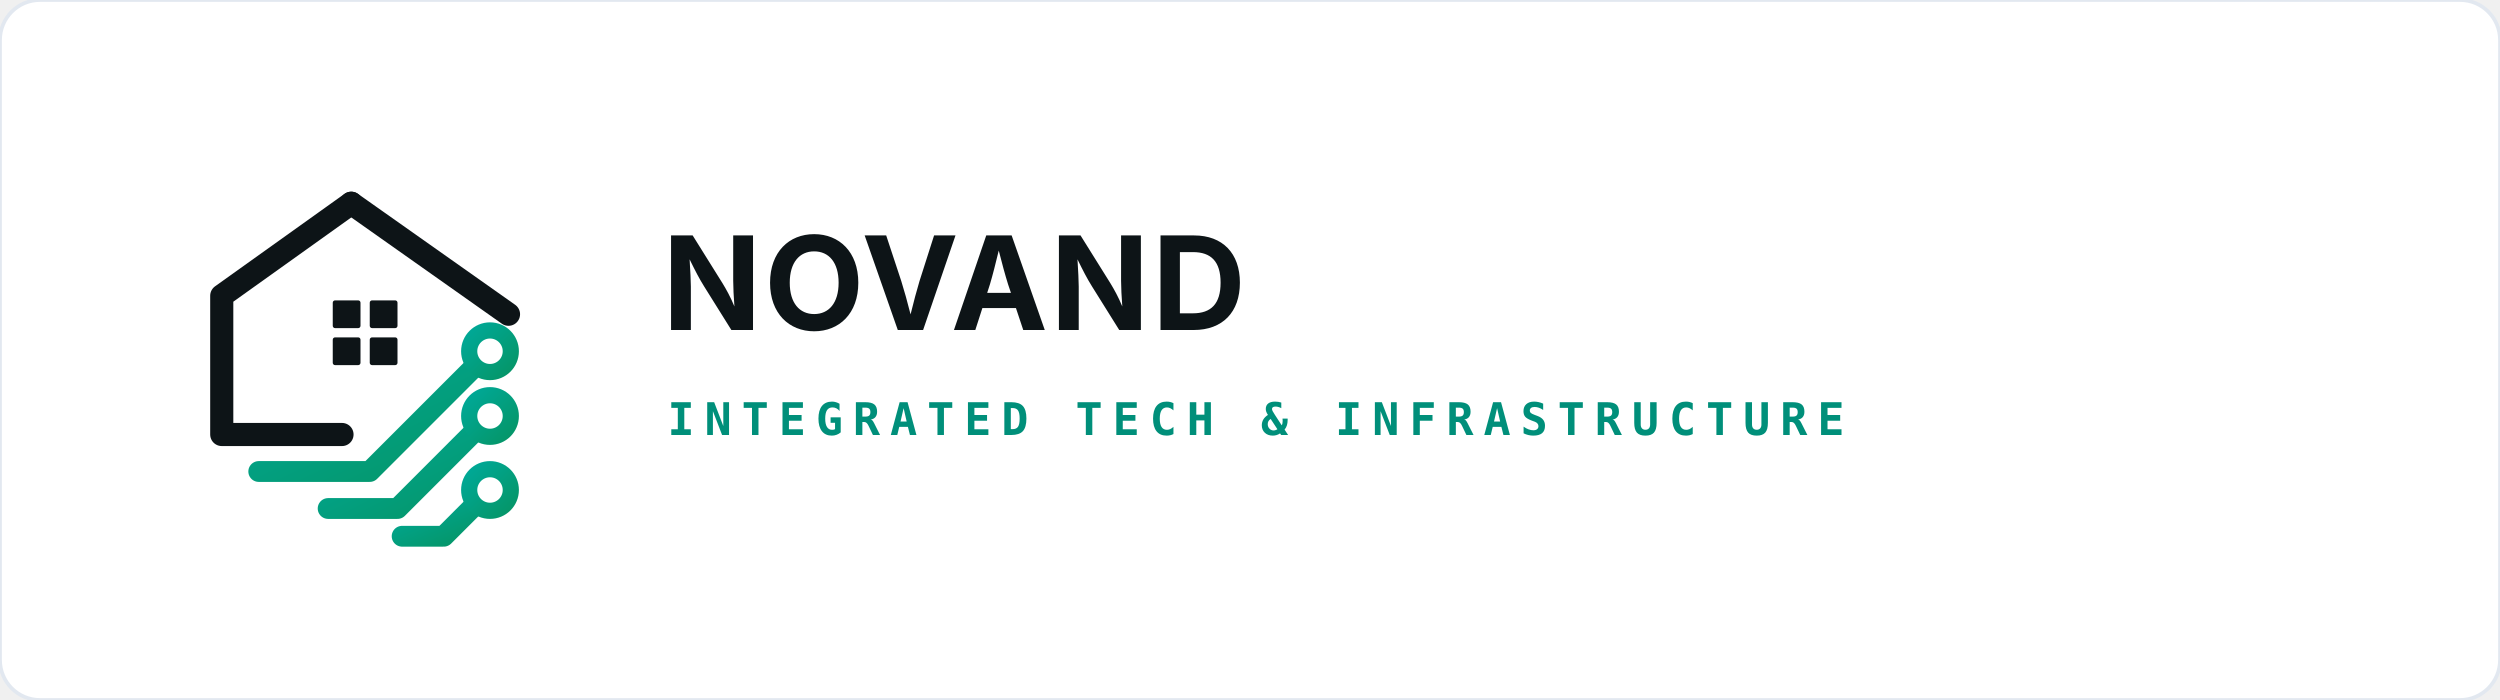
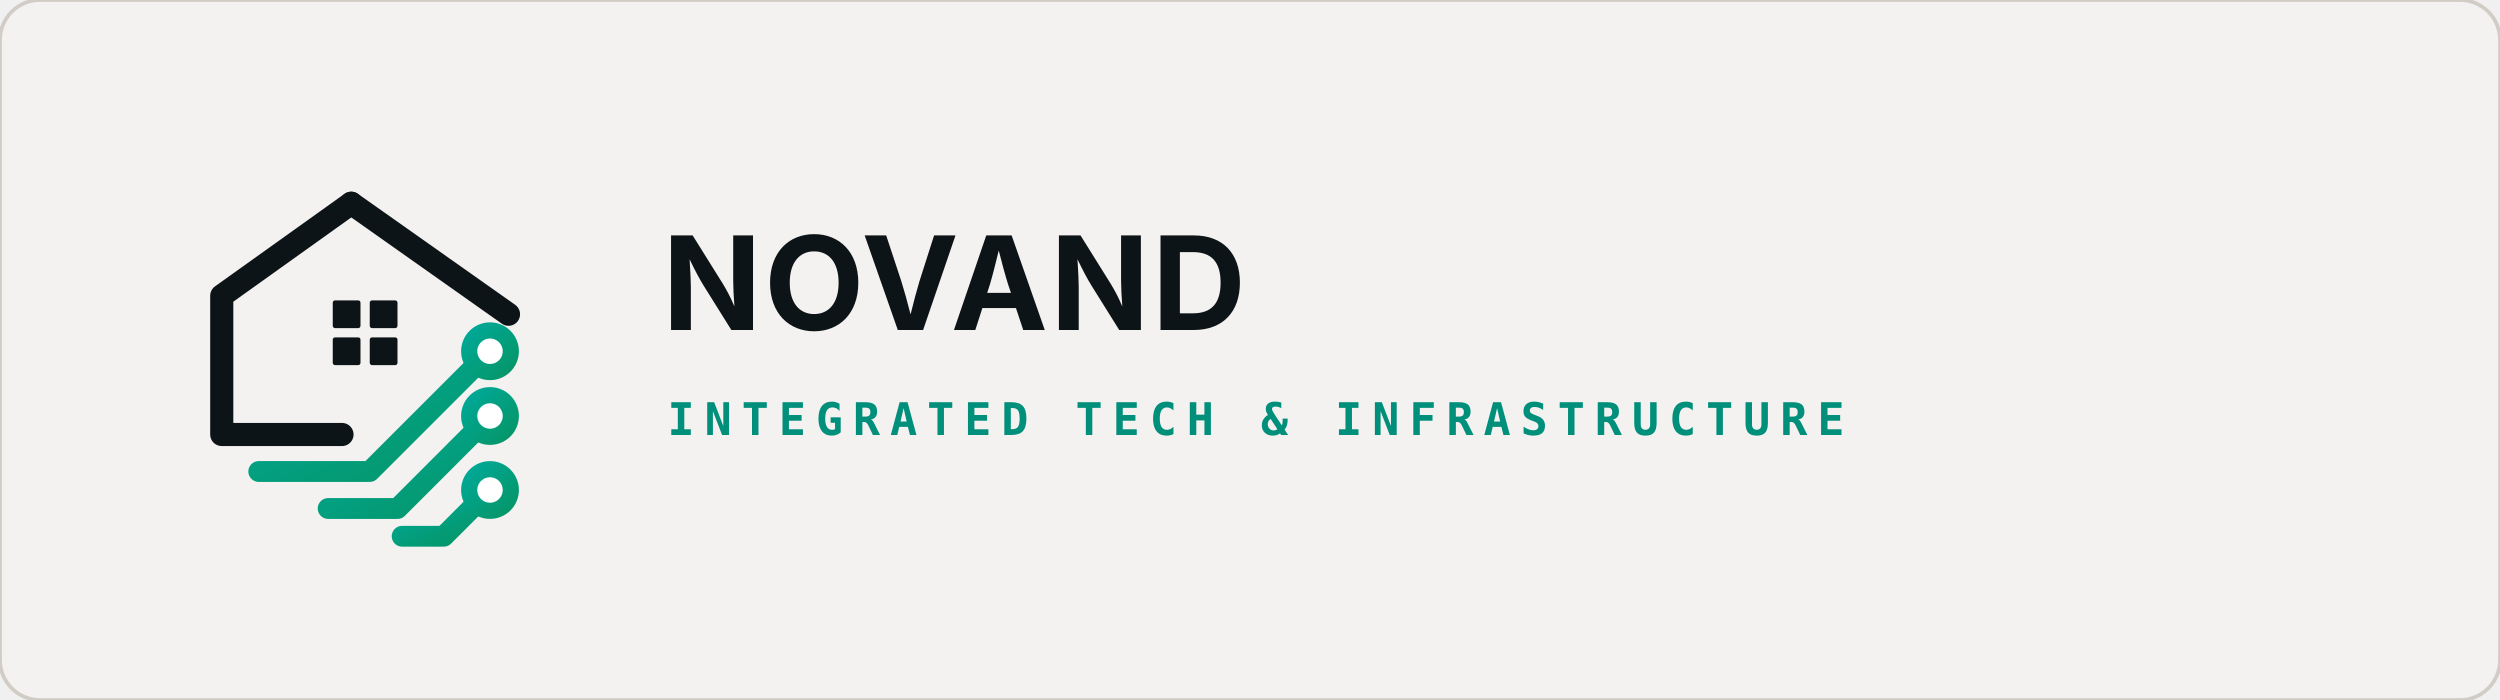
<svg xmlns="http://www.w3.org/2000/svg" width="1000" height="280" viewBox="0 0 1000 280" fill="none">
  <defs>
    <linearGradient id="circ-grad-light" x1="0%" y1="0%" x2="100%" y2="100%">
      <stop offset="0%" stop-color="#00a896" />
      <stop offset="100%" stop-color="#059669" />
    </linearGradient>
  </defs>
-   <rect width="1000" height="280" rx="16" fill="#ffffff" stroke="#e2e8f0" stroke-width="1.5" />
+   <rect width="1000" height="280" rx="16" fill="#f4f2f1" stroke="#d2ccc7" stroke-width="1.5" />
  <g transform="translate(48, 48) scale(1.85)">
    <path d="M50 18 L22 38 V68 H48" stroke="#0d1417" stroke-width="5" stroke-linecap="round" stroke-linejoin="round" />
    <path d="M50 18 L84 42" stroke="#0d1417" stroke-width="5" stroke-linecap="round" />
    <rect x="46" y="39" width="6" height="6" fill="#0d1417" rx="0.5" />
    <rect x="54" y="39" width="6" height="6" fill="#0d1417" rx="0.5" />
    <rect x="46" y="47" width="6" height="6" fill="#0d1417" rx="0.5" />
    <rect x="54" y="47" width="6" height="6" fill="#0d1417" rx="0.5" />
    <path d="M30 76 H54 L76 54" stroke="url(#circ-grad-light)" stroke-width="4.5" stroke-linecap="round" stroke-linejoin="round" />
    <circle cx="80" cy="50" r="4.5" stroke="url(#circ-grad-light)" stroke-width="3.5" fill="#ffffff" />
    <path d="M45 84 H60 L76 68" stroke="url(#circ-grad-light)" stroke-width="4.5" stroke-linecap="round" stroke-linejoin="round" />
    <circle cx="80" cy="64" r="4.5" stroke="url(#circ-grad-light)" stroke-width="3.5" fill="#ffffff" />
    <path d="M61 90 H70 L77 83" stroke="url(#circ-grad-light)" stroke-width="4.5" stroke-linecap="round" stroke-linejoin="round" />
    <circle cx="80" cy="80" r="4.5" stroke="url(#circ-grad-light)" stroke-width="3.5" fill="#ffffff" />
  </g>
  <g transform="translate(265, 0)">
    <text x="0" y="132" fill="#0d1417" font-family="'Space Grotesk', -apple-system, sans-serif" font-size="52" font-weight="700" letter-spacing="1">NOVAND</text>
    <text x="2" y="174" fill="#008f7a" font-family="'Space Grotesk', monospace, sans-serif" font-size="18" font-weight="600" letter-spacing="4">INTEGRATED TECH &amp; INFRASTRUCTURE</text>
  </g>
</svg>
